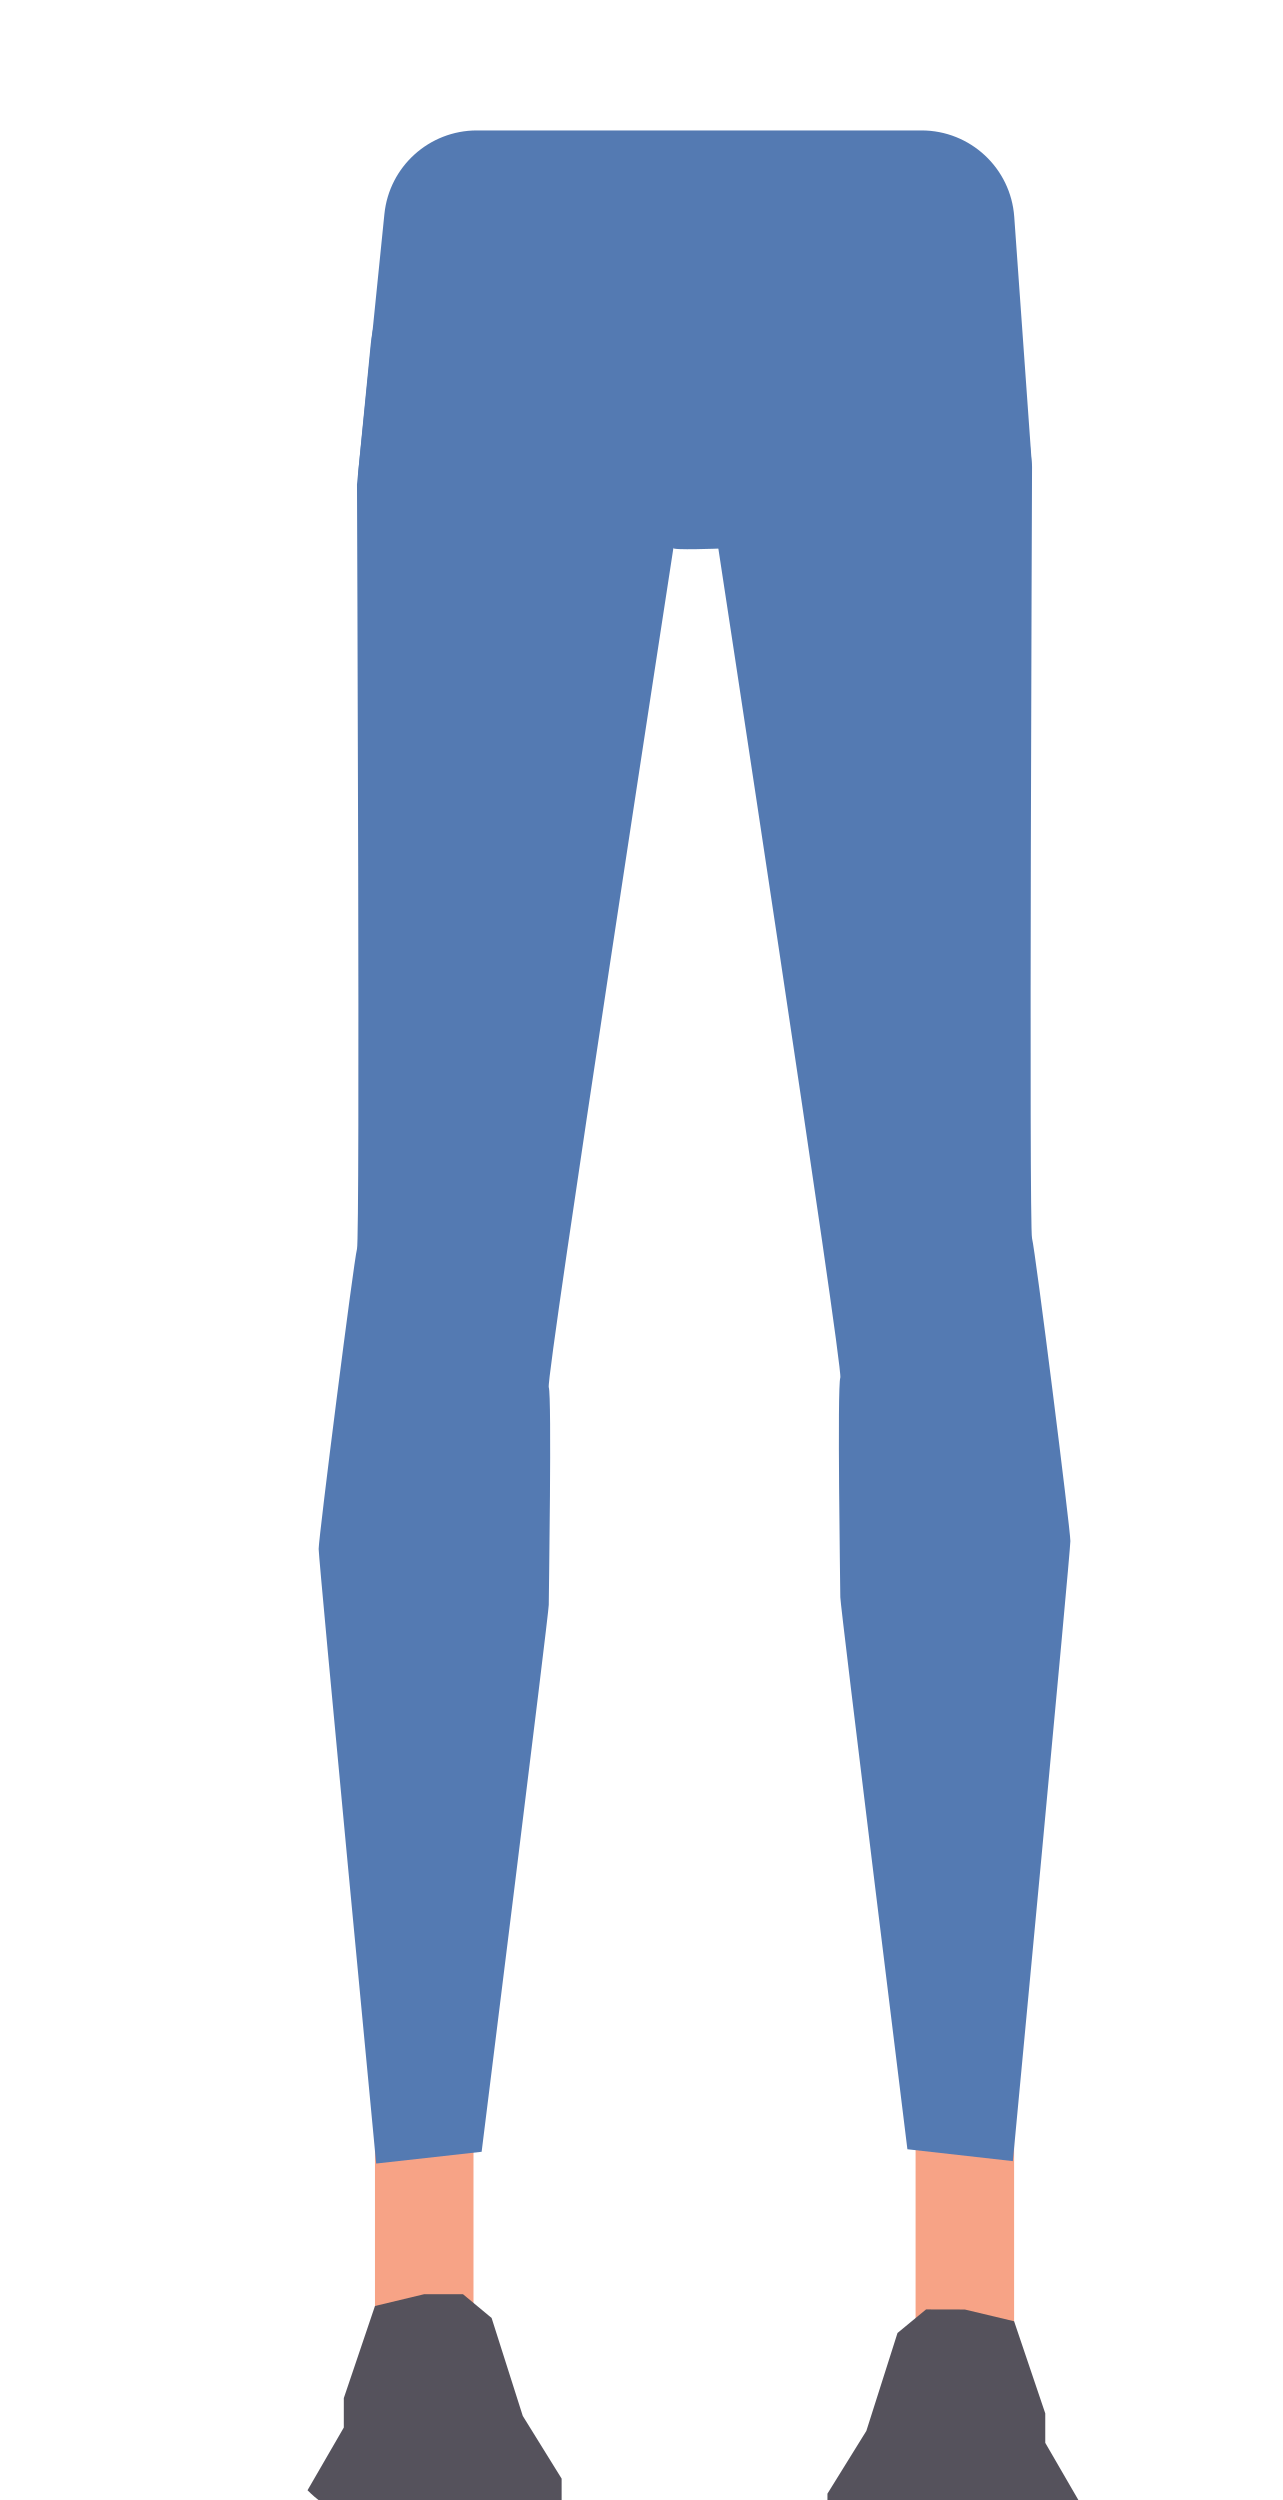
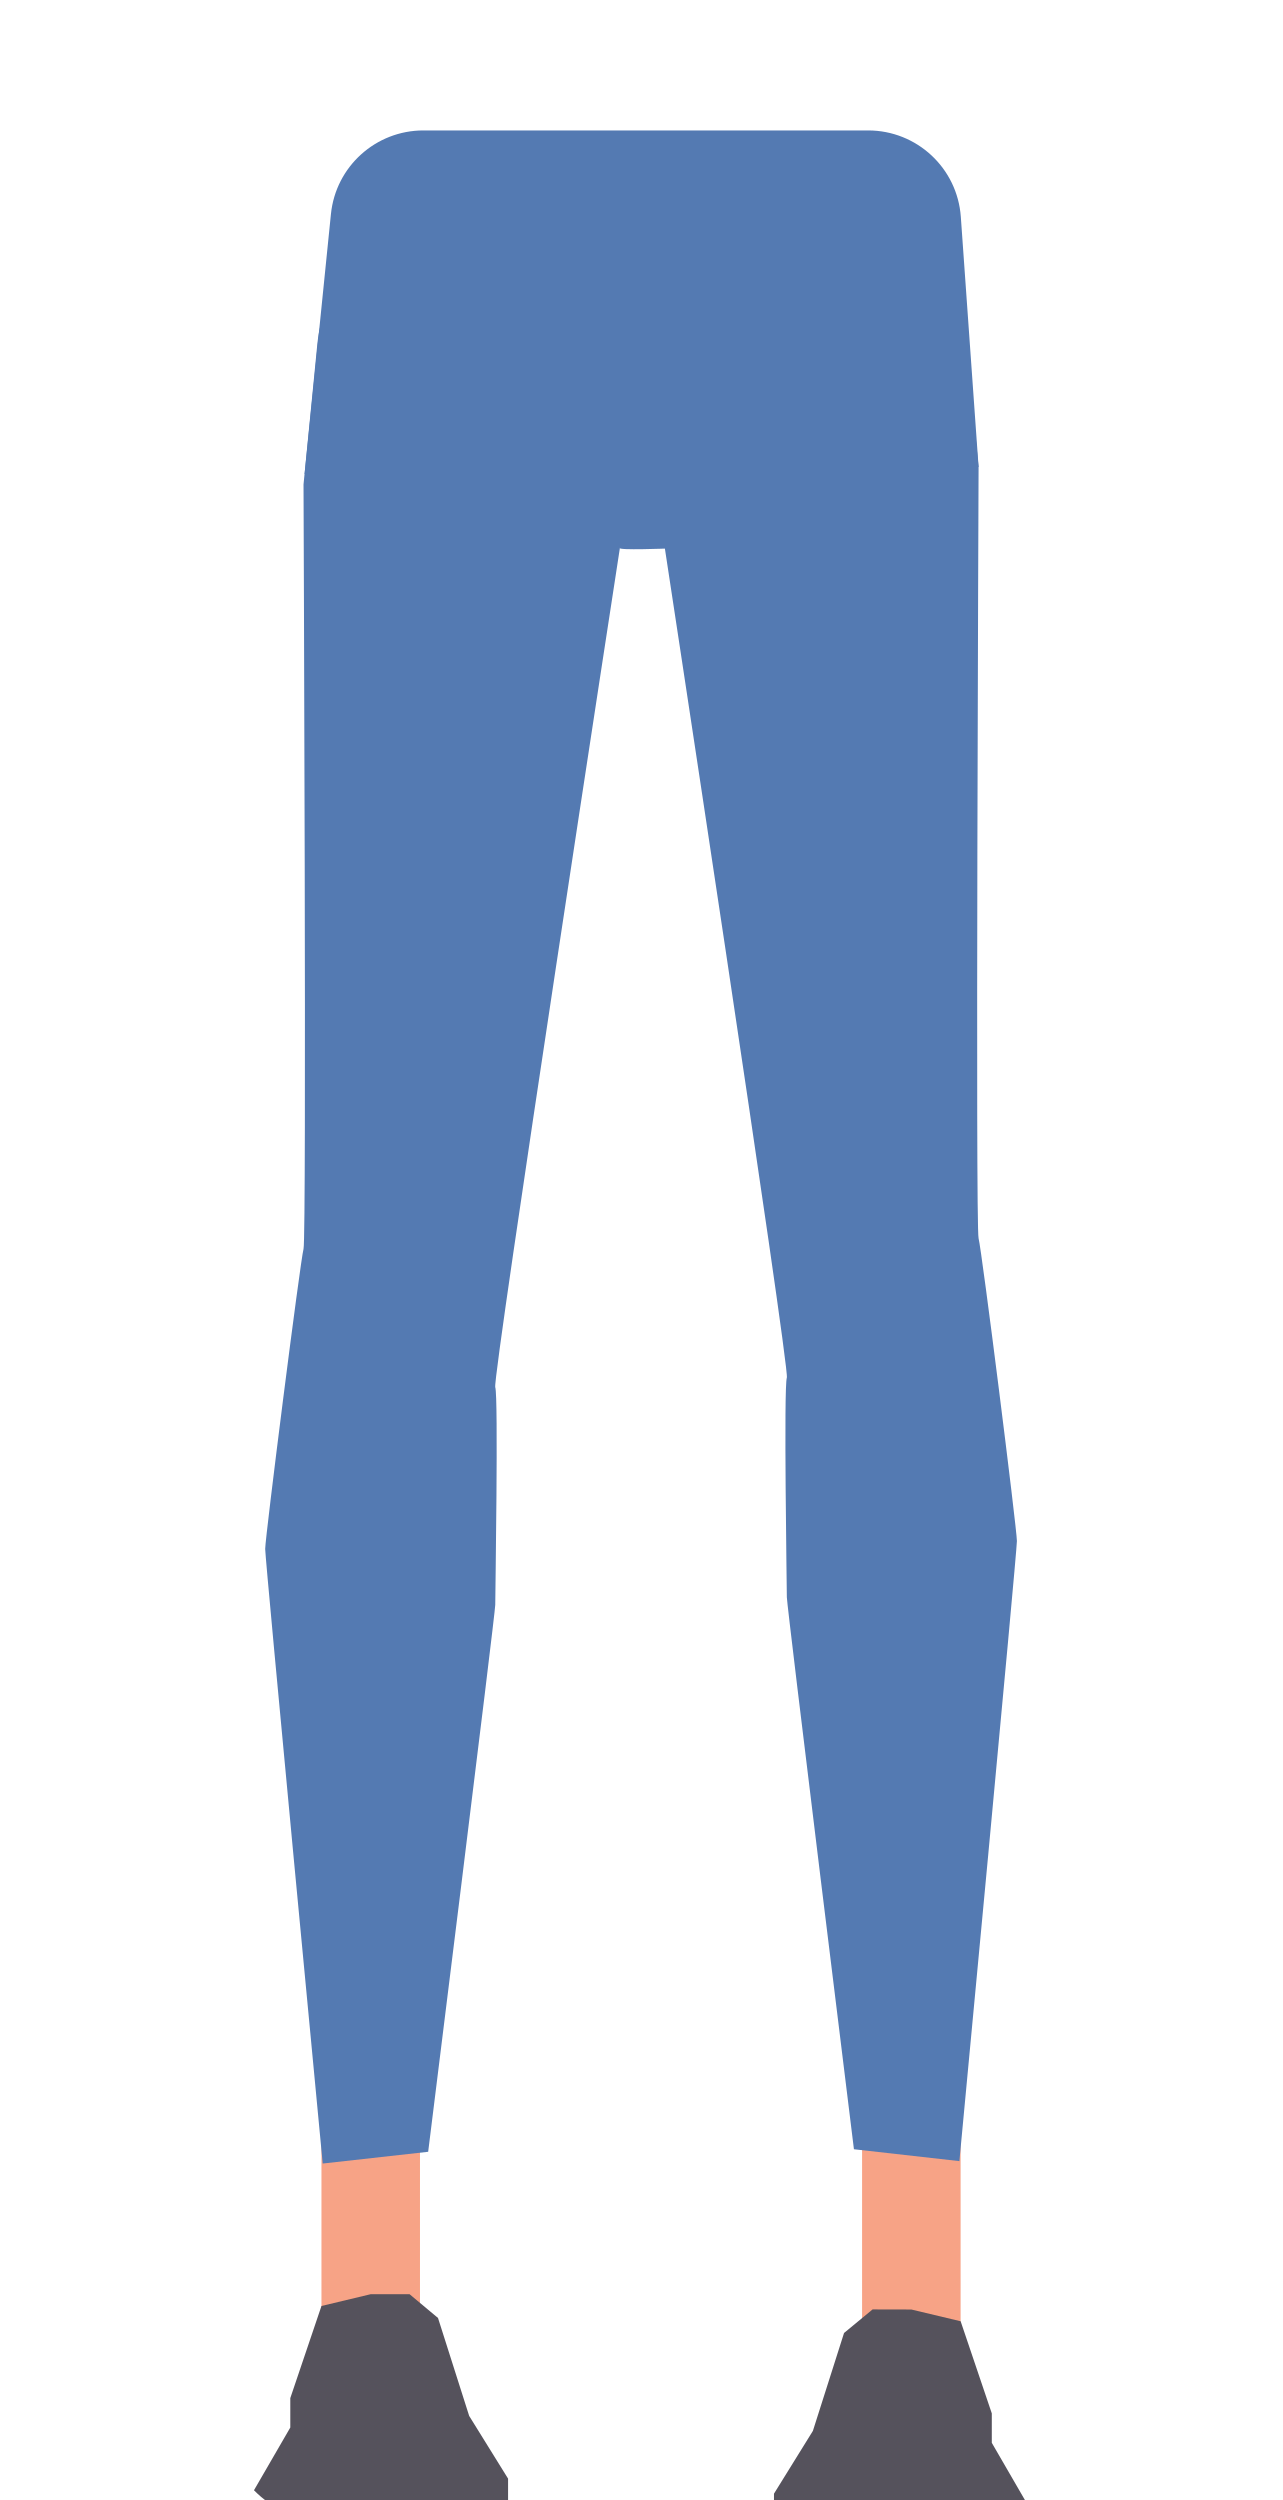
<svg xmlns="http://www.w3.org/2000/svg" id="Calque_1" data-name="Calque 1" viewBox="0 0 288 561.58">
  <defs>
    <style>.cls-1{fill:#547ab2;}.cls-2{fill:#f7a386;}.cls-3{fill:#55525c;}</style>
  </defs>
-   <path class="cls-1" d="M231.83,104.89c-23.32,2.49-44.51,10-69.8,18.32,0,0-11.55.46-10.77-.14L80.43,106.48l5.92-58.41A20.88,20.88,0,0,1,107.13,29.3H207a20.88,20.88,0,0,1,20.83,19.4Z" />
-   <rect class="cls-2" x="84.23" y="469.11" width="22.13" height="63.41" />
-   <path class="cls-3" d="M95.29,515.35,84.23,518l-7,20.69v6.61l-8.15,14.09s4.65,4.85,7,4,50.08-1.77,50.08-1.77v-4.84l-8.73-14.09-7-22L104,515.35Z" />
-   <rect class="cls-2" x="205.67" y="472.55" width="22.13" height="63.41" transform="translate(433.47 1008.52) rotate(180)" />
-   <path class="cls-3" d="M216.73,518.79l11.07,2.64,7,20.7v6.61l8.16,14.09s-4.66,4.84-7,4S185.87,565,185.87,565v-4.84l8.74-14.1,7-22,6.41-5.29Z" />
-   <path class="cls-1" d="M80.19,108.82c0,2.64.72,169.1,0,171.74s-8.61,64.74-8.61,67.38S84.5,486,84.5,486l23.69-2.64s15.08-120.88,15.08-122.86.71-46.9,0-48.88,28-188.54,28-188.54V51.32L110,51c-13.69-.1-25.23,11.27-26.72,26.31Z" />
-   <path class="cls-1" d="M231.83,104.89c0,2.66-.72,170.61,0,173.28s8.61,65.31,8.61,68-12.92,139.29-12.92,139.29l-23.69-2.67s-15.07-122-15.07-124-.72-47.32,0-49.32-28-190.23-28-190.23V50.87l41.56-.34c13.71-.11,25.27,11.27,26.75,26.33Z" />
+   <path class="cls-1" d="M219.82,104.89c-23.32,2.49-44.52,10-69.8,18.32,0,0-11.55.46-10.77-.14L68.42,106.48l5.92-58.41A20.88,20.88,0,0,1,95.12,29.3H195a20.88,20.88,0,0,1,20.83,19.4Z" />
+   <rect class="cls-2" x="72.21" y="469.11" width="22.13" height="63.41" />
+   <path class="cls-3" d="M83.28,515.35,72.21,518l-7,20.69v6.61l-8.16,14.09s4.66,4.85,7,4,50.08-1.77,50.08-1.77v-4.84l-8.74-14.09-7-22L92,515.35Z" />
+   <rect class="cls-2" x="193.66" y="472.55" width="22.13" height="63.41" transform="translate(409.44 1008.52) rotate(180)" />
+   <path class="cls-3" d="M204.72,518.79l11.07,2.64,7,20.7v6.61l8.16,14.09s-4.66,4.84-7,4S173.86,565,173.86,565v-4.84l8.74-14.1,7-22,6.41-5.29Z" />
+   <path class="cls-1" d="M68.18,108.82c0,2.64.72,169.1,0,171.74s-8.61,64.74-8.61,67.38S72.49,486,72.49,486l23.69-2.64s15.07-120.88,15.07-122.86.72-46.9,0-48.88,28-188.54,28-188.54V51.32L98,51c-13.69-.1-25.23,11.27-26.72,26.31Z" />
+   <path class="cls-1" d="M219.82,104.89c0,2.66-.72,170.61,0,173.28s8.61,65.31,8.61,68-12.92,139.29-12.92,139.29l-23.69-2.67s-15.07-122-15.07-124-.72-47.32,0-49.32-28-190.23-28-190.23V50.87l41.56-.34c13.71-.11,25.27,11.27,26.75,26.33Z" />
</svg>
